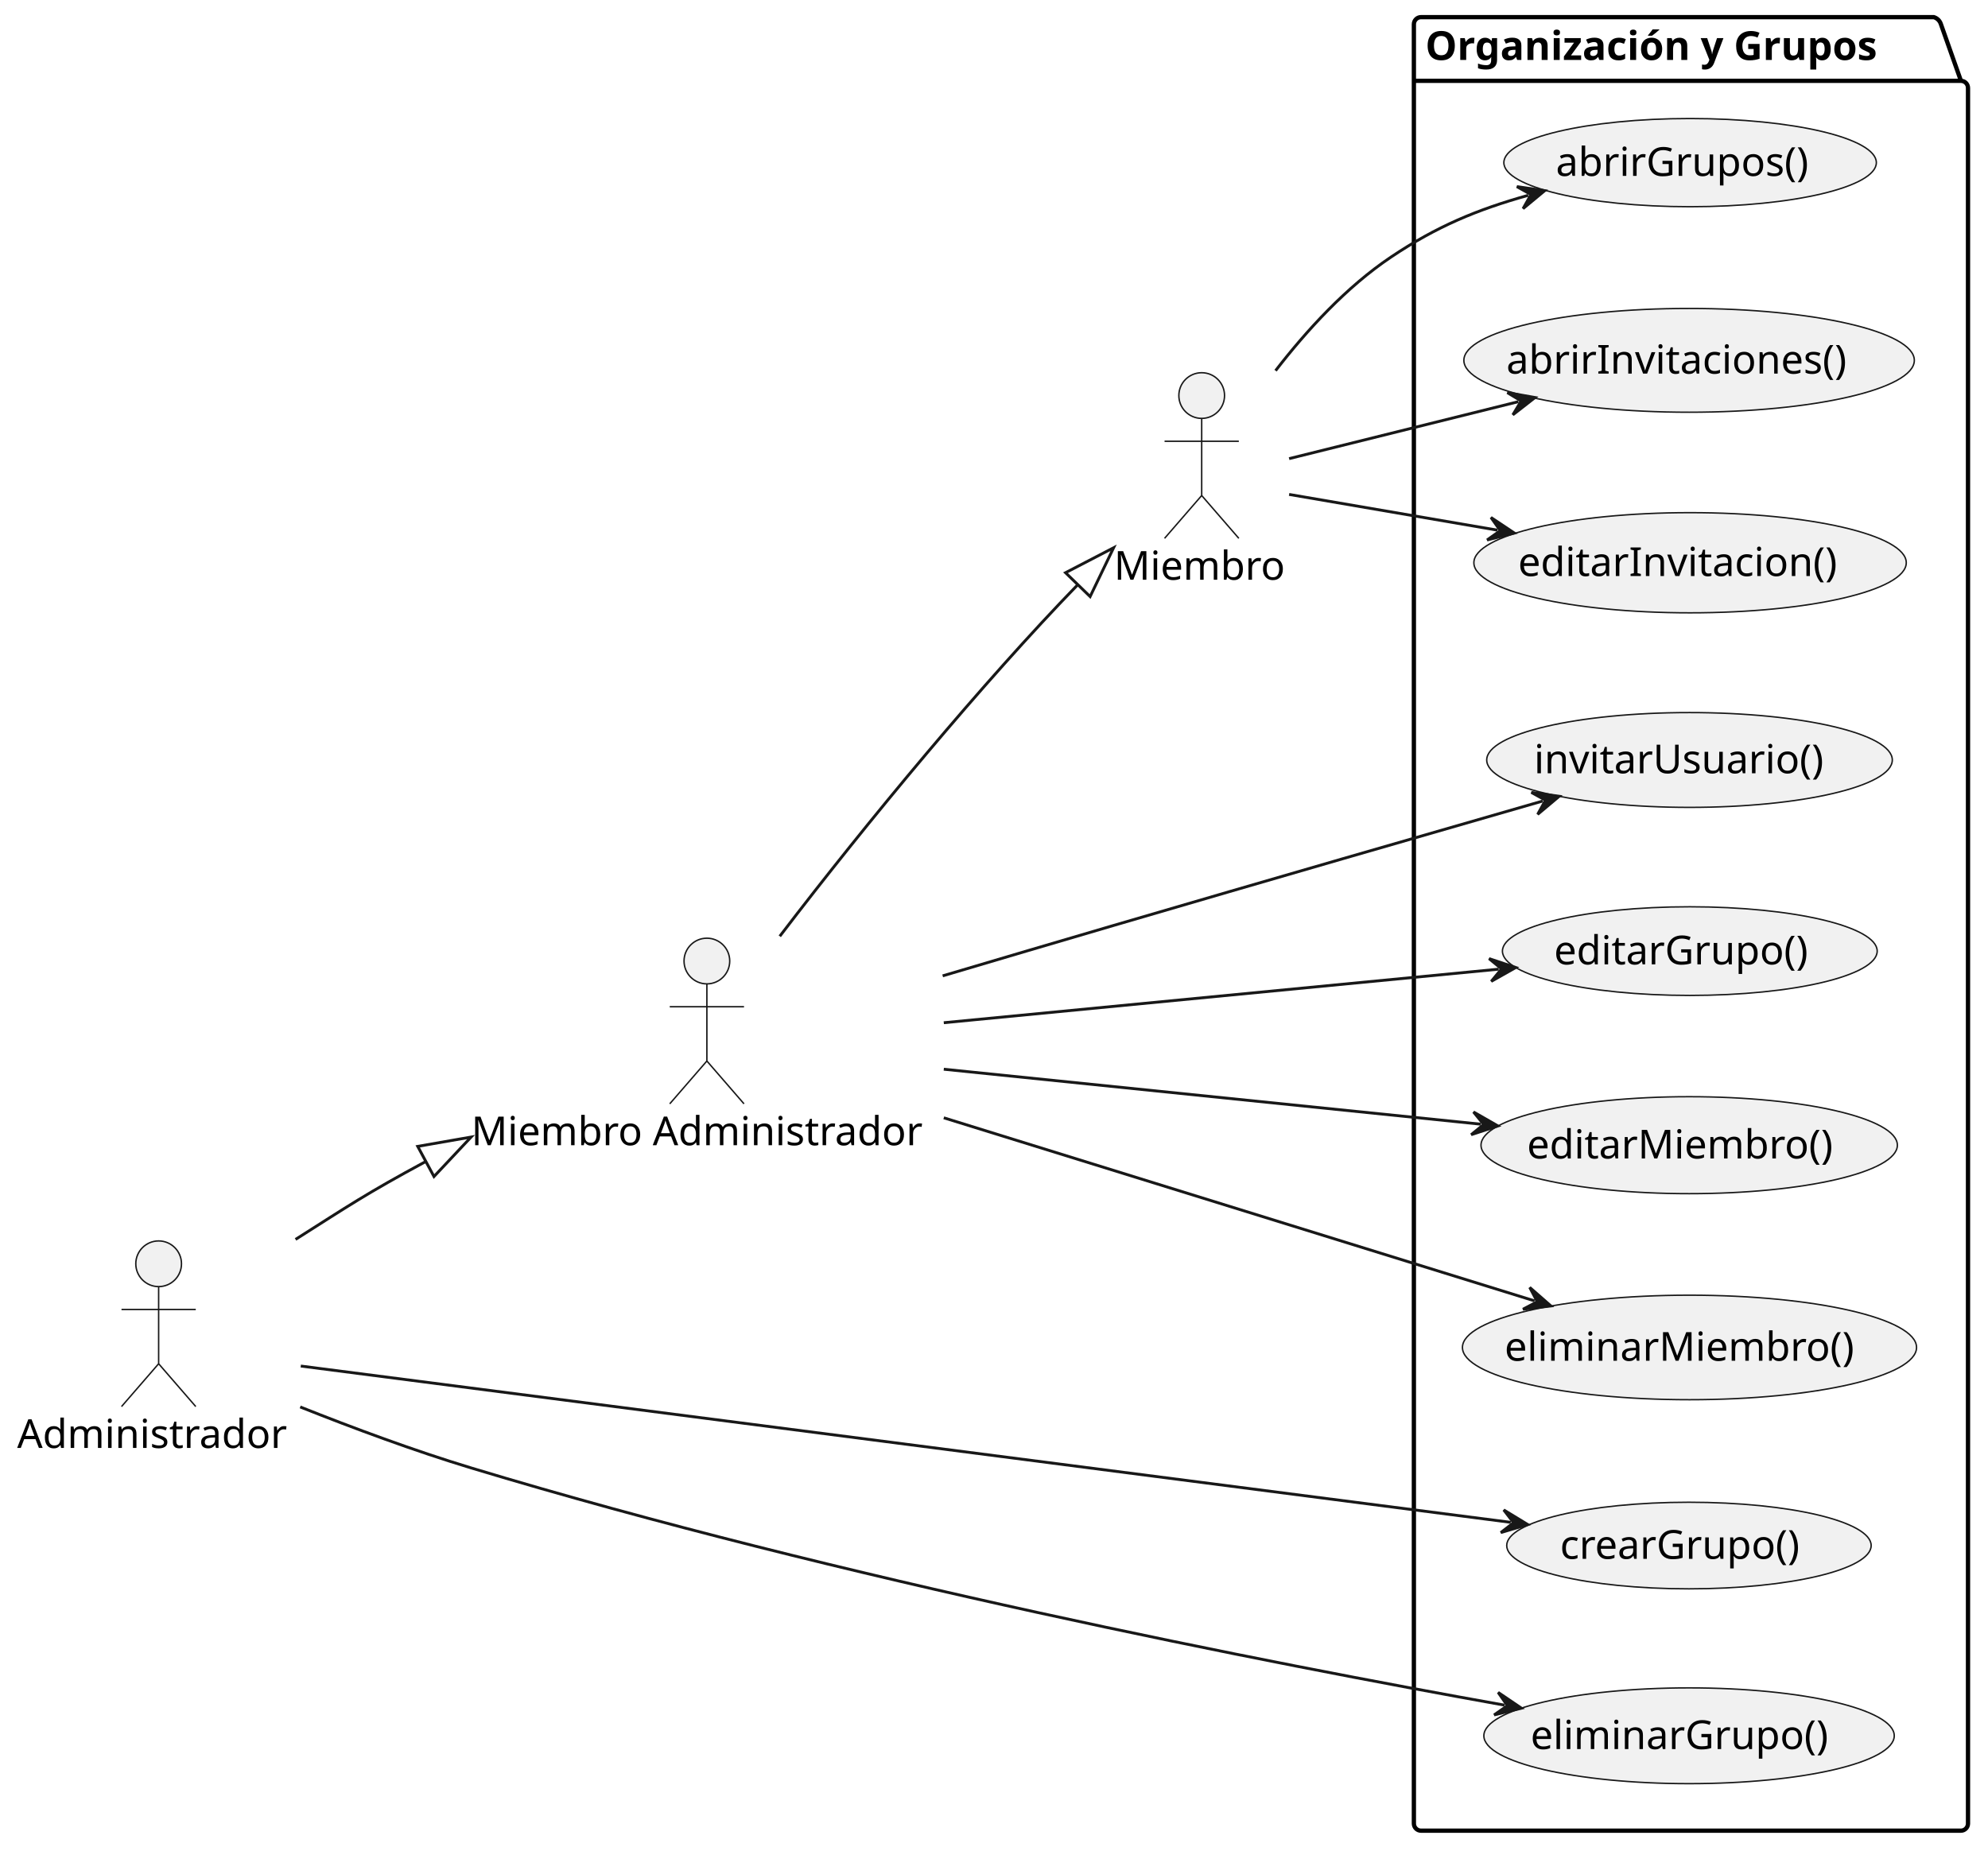
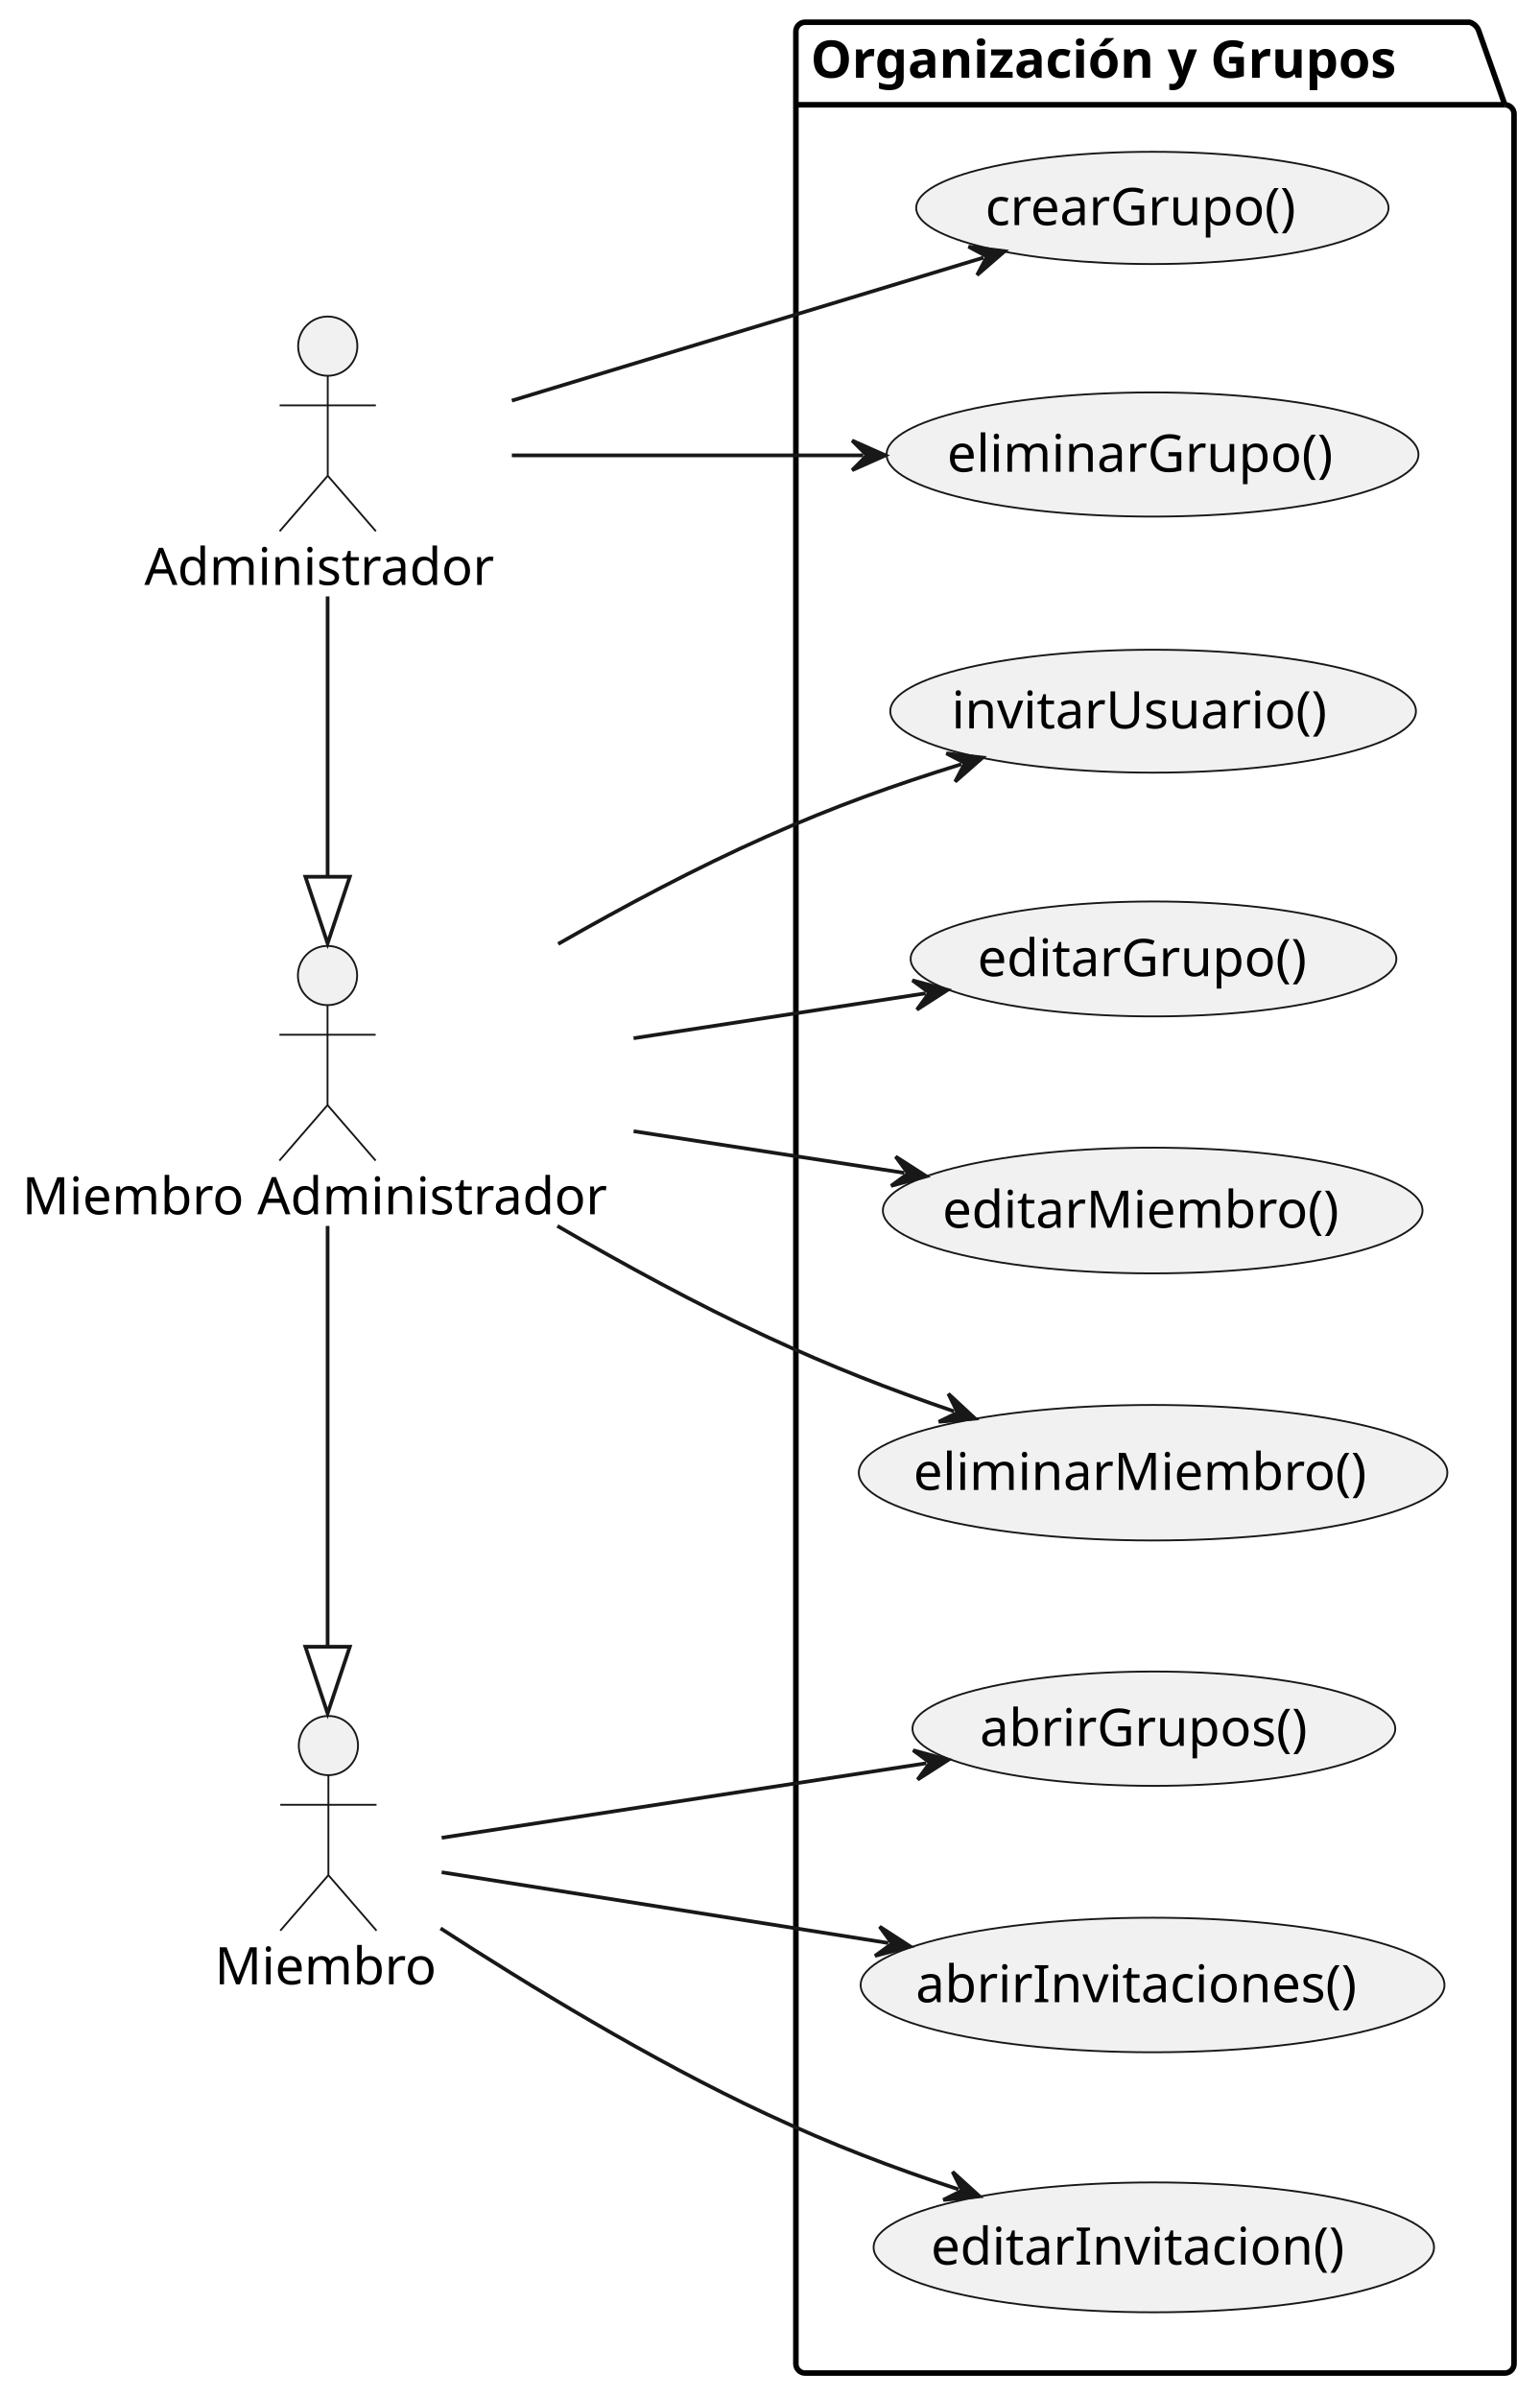
- <svg xmlns="http://www.w3.org/2000/svg" contentStyleType="text/css" data-diagram-type="DESCRIPTION" height="648px" preserveAspectRatio="none" style="width:696px;height:648px;background:#FFFFFF;" version="1.1" viewBox="0 0 696 648" width="696px" zoomAndPan="magnify">
+ <svg xmlns="http://www.w3.org/2000/svg" contentStyleType="text/css" data-diagram-type="DESCRIPTION" height="648px" preserveAspectRatio="none" style="width:416px;height:648px;background:#FFFFFF;" version="1.1" viewBox="0 0 416 648" width="416px" zoomAndPan="magnify">
  <defs />
  <g>
-     <g class="cluster" data-entity="Organizaci.n y Grupos" data-source-line="13" data-uid="ent0009" id="cluster_Organizaci.n y Grupos">
-       <path d="M497.5,6 L677.027,6 A3.75,3.75 0 0 1 679.527,8.5 L686.527,28.297 L686.5,28.297 A2.5,2.5 0 0 1 689,30.797 L689,638.5 A2.5,2.5 0 0 1 686.5,641 L497.5,641 A2.5,2.5 0 0 1 495,638.5 L495,8.5 A2.5,2.5 0 0 1 497.5,6" fill="none" style="stroke:#000000;stroke-width:1.5;" />
-       <line style="stroke:#000000;stroke-width:1.5;" x1="495" x2="686.527" y1="28.297" y2="28.297" />
-       <text fill="#000000" font-family="sans-serif" font-size="14" font-weight="bold" lengthAdjust="spacing" textLength="178.527" x="499" y="20.995">Organización y Grupos</text>
+     <g class="cluster" data-entity="Organizaci.n y Grupos" data-source-line="10" data-uid="ent0007" id="cluster_Organizaci.n y Grupos">
+       <path d="M217.5,6 L397.027,6 A3.75,3.75 0 0 1 399.527,8.5 L406.527,28.297 L406.5,28.297 A2.5,2.5 0 0 1 409,30.797 L409,638.5 A2.5,2.5 0 0 1 406.5,641 L217.5,641 A2.5,2.5 0 0 1 215,638.5 L215,8.5 A2.5,2.5 0 0 1 217.5,6" fill="none" style="stroke:#000000;stroke-width:1.5;" />
+       <line style="stroke:#000000;stroke-width:1.5;" x1="215" x2="406.527" y1="28.297" y2="28.297" />
+       <text fill="#000000" font-family="sans-serif" font-size="14" font-weight="bold" lengthAdjust="spacing" textLength="178.527" x="219" y="20.995">Organización y Grupos</text>
    </g>
-     <g class="entity" data-entity="UC_G1" data-source-line="14" data-uid="ent0010" id="entity_UC_G1">
-       <ellipse cx="591.298" cy="541.16" fill="#F1F1F1" rx="63.798" ry="15.16" style="stroke:#181818;stroke-width:0.5;" />
-       <text fill="#000000" font-family="sans-serif" font-size="14" lengthAdjust="spacing" textLength="90.255" x="546.171" y="545.808">crearGrupo()</text>
+     <g class="entity" data-entity="UC_G1" data-source-line="11" data-uid="ent0008" id="entity_UC_G1">
+       <ellipse cx="311.298" cy="56.16" fill="#F1F1F1" rx="63.798" ry="15.16" style="stroke:#181818;stroke-width:0.5;" />
+       <text fill="#000000" font-family="sans-serif" font-size="14" lengthAdjust="spacing" textLength="90.255" x="266.171" y="60.808">crearGrupo()</text>
    </g>
-     <g class="entity" data-entity="UC_G4" data-source-line="15" data-uid="ent0011" id="entity_UC_G4">
-       <ellipse cx="591.341" cy="607.768" fill="#F1F1F1" rx="71.841" ry="16.768" style="stroke:#181818;stroke-width:0.5;" />
-       <text fill="#000000" font-family="sans-serif" font-size="14" lengthAdjust="spacing" textLength="110.981" x="535.851" y="612.417">eliminarGrupo()</text>
+     <g class="entity" data-entity="UC_G4" data-source-line="12" data-uid="ent0009" id="entity_UC_G4">
+       <ellipse cx="311.341" cy="122.768" fill="#F1F1F1" rx="71.841" ry="16.768" style="stroke:#181818;stroke-width:0.5;" />
+       <text fill="#000000" font-family="sans-serif" font-size="14" lengthAdjust="spacing" textLength="110.981" x="255.851" y="127.417">eliminarGrupo()</text>
    </g>
-     <g class="entity" data-entity="UC_G2" data-source-line="16" data-uid="ent0012" id="entity_UC_G2">
-       <ellipse cx="591.501" cy="266.1" fill="#F1F1F1" rx="71.001" ry="16.6" style="stroke:#181818;stroke-width:0.5;" />
-       <text fill="#000000" font-family="sans-serif" font-size="14" lengthAdjust="spacing" textLength="108.89" x="537.056" y="270.749">invitarUsuario()</text>
+     <g class="entity" data-entity="UC_G2" data-source-line="13" data-uid="ent0010" id="entity_UC_G2">
+       <ellipse cx="311.501" cy="192.1" fill="#F1F1F1" rx="71.001" ry="16.6" style="stroke:#181818;stroke-width:0.5;" />
+       <text fill="#000000" font-family="sans-serif" font-size="14" lengthAdjust="spacing" textLength="108.89" x="257.056" y="196.749">invitarUsuario()</text>
    </g>
-     <g class="entity" data-entity="UC_G3" data-source-line="17" data-uid="ent0013" id="entity_UC_G3">
-       <ellipse cx="591.605" cy="333.021" fill="#F1F1F1" rx="65.605" ry="15.521" style="stroke:#181818;stroke-width:0.5;" />
-       <text fill="#000000" font-family="sans-serif" font-size="14" lengthAdjust="spacing" textLength="95.067" x="544.071" y="337.669">editarGrupo()</text>
+     <g class="entity" data-entity="UC_G3" data-source-line="14" data-uid="ent0011" id="entity_UC_G3">
+       <ellipse cx="311.605" cy="259.021" fill="#F1F1F1" rx="65.605" ry="15.521" style="stroke:#181818;stroke-width:0.5;" />
+       <text fill="#000000" font-family="sans-serif" font-size="14" lengthAdjust="spacing" textLength="95.067" x="264.071" y="263.669">editarGrupo()</text>
    </g>
-     <g class="entity" data-entity="UC_G5" data-source-line="18" data-uid="ent0014" id="entity_UC_G5">
-       <ellipse cx="591.387" cy="400.977" fill="#F1F1F1" rx="72.887" ry="16.977" style="stroke:#181818;stroke-width:0.5;" />
-       <text fill="#000000" font-family="sans-serif" font-size="14" lengthAdjust="spacing" textLength="113.565" x="534.604" y="405.626">editarMiembro()</text>
+     <g class="entity" data-entity="UC_G5" data-source-line="15" data-uid="ent0012" id="entity_UC_G5">
+       <ellipse cx="311.387" cy="326.977" fill="#F1F1F1" rx="72.887" ry="16.977" style="stroke:#181818;stroke-width:0.5;" />
+       <text fill="#000000" font-family="sans-serif" font-size="14" lengthAdjust="spacing" textLength="113.565" x="254.604" y="331.626">editarMiembro()</text>
    </g>
-     <g class="entity" data-entity="UC_G6" data-source-line="19" data-uid="ent0015" id="entity_UC_G6">
-       <ellipse cx="591.493" cy="471.799" fill="#F1F1F1" rx="79.493" ry="18.299" style="stroke:#181818;stroke-width:0.5;" />
-       <text fill="#000000" font-family="sans-serif" font-size="14" lengthAdjust="spacing" textLength="129.48" x="526.753" y="476.447">eliminarMiembro()</text>
+     <g class="entity" data-entity="UC_G6" data-source-line="16" data-uid="ent0013" id="entity_UC_G6">
+       <ellipse cx="311.493" cy="397.799" fill="#F1F1F1" rx="79.493" ry="18.299" style="stroke:#181818;stroke-width:0.5;" />
+       <text fill="#000000" font-family="sans-serif" font-size="14" lengthAdjust="spacing" textLength="129.48" x="246.753" y="402.447">eliminarMiembro()</text>
    </g>
-     <g class="entity" data-entity="UC_G7" data-source-line="20" data-uid="ent0016" id="entity_UC_G7">
-       <ellipse cx="591.706" cy="56.941" fill="#F1F1F1" rx="65.206" ry="15.441" style="stroke:#181818;stroke-width:0.5;" />
-       <text fill="#000000" font-family="sans-serif" font-size="14" lengthAdjust="spacing" textLength="94.015" x="544.699" y="61.59">abrirGrupos()</text>
+     <g class="entity" data-entity="UC_G7" data-source-line="17" data-uid="ent0014" id="entity_UC_G7">
+       <ellipse cx="311.706" cy="466.941" fill="#F1F1F1" rx="65.206" ry="15.441" style="stroke:#181818;stroke-width:0.5;" />
+       <text fill="#000000" font-family="sans-serif" font-size="14" lengthAdjust="spacing" textLength="94.015" x="264.699" y="471.59">abrirGrupos()</text>
    </g>
-     <g class="entity" data-entity="UC_G8" data-source-line="21" data-uid="ent0017" id="entity_UC_G8">
-       <ellipse cx="591.355" cy="126.171" fill="#F1F1F1" rx="78.855" ry="18.171" style="stroke:#181818;stroke-width:0.5;" />
-       <text fill="#000000" font-family="sans-serif" font-size="14" lengthAdjust="spacing" textLength="127.969" x="527.37" y="130.819">abrirInvitaciones()</text>
+     <g class="entity" data-entity="UC_G8" data-source-line="18" data-uid="ent0015" id="entity_UC_G8">
+       <ellipse cx="311.355" cy="536.171" fill="#F1F1F1" rx="78.855" ry="18.171" style="stroke:#181818;stroke-width:0.5;" />
+       <text fill="#000000" font-family="sans-serif" font-size="14" lengthAdjust="spacing" textLength="127.969" x="247.37" y="540.819">abrirInvitaciones()</text>
    </g>
-     <g class="entity" data-entity="UC_G9" data-source-line="22" data-uid="ent0018" id="entity_UC_G9">
-       <ellipse cx="591.694" cy="197.039" fill="#F1F1F1" rx="75.694" ry="17.539" style="stroke:#181818;stroke-width:0.5;" />
-       <text fill="#000000" font-family="sans-serif" font-size="14" lengthAdjust="spacing" textLength="120.408" x="531.49" y="201.687">editarInvitacion()</text>
+     <g class="entity" data-entity="UC_G9" data-source-line="19" data-uid="ent0016" id="entity_UC_G9">
+       <ellipse cx="311.694" cy="607.039" fill="#F1F1F1" rx="75.694" ry="17.539" style="stroke:#181818;stroke-width:0.5;" />
+       <text fill="#000000" font-family="sans-serif" font-size="14" lengthAdjust="spacing" textLength="120.408" x="251.49" y="611.687">editarInvitacion()</text>
    </g>
    <g class="entity" data-entity="Admin" data-source-line="3" data-uid="ent0002" id="entity_Admin">
-       <ellipse cx="55.54" cy="442.5" fill="#F1F1F1" rx="8" ry="8" style="stroke:#181818;stroke-width:0.5;" />
-       <path d="M55.54,450.5 L55.54,477.5 M42.54,458.5 L68.54,458.5 M55.54,477.5 L42.54,492.5 M55.54,477.5 L68.54,492.5" fill="none" style="stroke:#181818;stroke-width:0.5;" />
-       <text fill="#000000" font-family="sans-serif" font-size="14" lengthAdjust="spacing" textLength="99.08" x="6" y="506.995">Administrador</text>
+       <ellipse cx="88.54" cy="93.5" fill="#F1F1F1" rx="8" ry="8" style="stroke:#181818;stroke-width:0.5;" />
+       <path d="M88.54,101.5 L88.54,128.5 M75.54,109.5 L101.54,109.5 M88.54,128.5 L75.54,143.5 M88.54,128.5 L101.54,143.5" fill="none" style="stroke:#181818;stroke-width:0.5;" />
+       <text fill="#000000" font-family="sans-serif" font-size="14" lengthAdjust="spacing" textLength="99.08" x="39" y="157.995">Administrador</text>
    </g>
    <g class="entity" data-entity="MiemAdmin" data-source-line="4" data-uid="ent0003" id="entity_MiemAdmin">
-       <ellipse cx="247.479" cy="336.5" fill="#F1F1F1" rx="8" ry="8" style="stroke:#181818;stroke-width:0.5;" />
-       <path d="M247.479,344.5 L247.479,371.5 M234.479,352.5 L260.479,352.5 M247.479,371.5 L234.479,386.5 M247.479,371.5 L260.479,386.5" fill="none" style="stroke:#181818;stroke-width:0.5;" />
-       <text fill="#000000" font-family="sans-serif" font-size="14" lengthAdjust="spacing" textLength="164.958" x="165" y="400.995">Miembro Administrador</text>
+       <ellipse cx="88.479" cy="263.5" fill="#F1F1F1" rx="8" ry="8" style="stroke:#181818;stroke-width:0.5;" />
+       <path d="M88.479,271.5 L88.479,298.5 M75.479,279.5 L101.479,279.5 M88.479,298.5 L75.479,313.5 M88.479,298.5 L101.479,313.5" fill="none" style="stroke:#181818;stroke-width:0.5;" />
+       <text fill="#000000" font-family="sans-serif" font-size="14" lengthAdjust="spacing" textLength="164.958" x="6" y="327.995">Miembro Administrador</text>
    </g>
    <g class="entity" data-entity="Miem" data-source-line="5" data-uid="ent0004" id="entity_Miem">
-       <ellipse cx="420.714" cy="138.5" fill="#F1F1F1" rx="8" ry="8" style="stroke:#181818;stroke-width:0.5;" />
-       <path d="M420.714,146.5 L420.714,173.5 M407.714,154.5 L433.714,154.5 M420.714,173.5 L407.714,188.5 M420.714,173.5 L433.714,188.5" fill="none" style="stroke:#181818;stroke-width:0.5;" />
-       <text fill="#000000" font-family="sans-serif" font-size="14" lengthAdjust="spacing" textLength="61.428" x="390" y="202.995">Miembro</text>
+       <ellipse cx="88.714" cy="471.5" fill="#F1F1F1" rx="8" ry="8" style="stroke:#181818;stroke-width:0.5;" />
+       <path d="M88.714,479.5 L88.714,506.5 M75.714,487.5 L101.714,487.5 M88.714,506.5 L75.714,521.5 M88.714,506.5 L101.714,521.5" fill="none" style="stroke:#181818;stroke-width:0.5;" />
+       <text fill="#000000" font-family="sans-serif" font-size="14" lengthAdjust="spacing" textLength="61.428" x="58" y="535.995">Miembro</text>
    </g>
-     <g class="link" data-entity-1="Admin" data-entity-2="MiemAdmin" data-source-line="10" data-uid="lnk7" id="link_Admin_MiemAdmin">
-       <path d="M103.47,433.97 C122.04,422.19 128.089,418.007 149.089,406.677" fill="none" id="Admin-to-MiemAdmin" style="stroke:#181818;stroke-width:1;" />
-       <polygon fill="none" points="164.93,398.13,146.24,401.396,151.938,411.957,164.93,398.13" style="stroke:#181818;stroke-width:1;" />
+     <g class="link" data-entity-1="Admin" data-entity-2="MiemAdmin" data-source-line="7" data-uid="lnk5" id="link_Admin_MiemAdmin">
+       <path d="M88.5,161.1 C88.5,192.34 88.5,205.58 88.5,236.82" fill="none" id="Admin-to-MiemAdmin" style="stroke:#181818;stroke-width:1;" />
+       <polygon fill="none" points="88.5,254.82,94.5,236.82,82.5,236.82,88.5,254.82" style="stroke:#181818;stroke-width:1;" />
    </g>
-     <g class="link" data-entity-1="MiemAdmin" data-entity-2="Miem" data-source-line="11" data-uid="lnk8" id="link_MiemAdmin_Miem">
-       <path d="M273,327.83 C303.84,287.43 344.255,238.808 377.345,204.708" fill="none" id="MiemAdmin-to-Miem" style="stroke:#181818;stroke-width:1;" />
-       <polygon fill="none" points="389.88,191.79,373.039,200.529,381.651,208.886,389.88,191.79" style="stroke:#181818;stroke-width:1;" />
+     <g class="link" data-entity-1="MiemAdmin" data-entity-2="Miem" data-source-line="8" data-uid="lnk6" id="link_MiemAdmin_Miem">
+       <path d="M88.5,331.14 C88.5,375.03 88.5,400.92 88.5,444.81" fill="none" id="MiemAdmin-to-Miem" style="stroke:#181818;stroke-width:1;" />
+       <polygon fill="none" points="88.5,462.81,94.5,444.81,82.5,444.81,88.5,462.81" style="stroke:#181818;stroke-width:1;" />
    </g>
-     <g class="link" data-entity-1="Admin" data-entity-2="UC_G1" data-source-line="25" data-uid="lnk19" id="link_Admin_UC_G1">
-       <path d="M105.3,478.31 C204.69,491.15 424.039,519.491 528.919,533.041" fill="none" id="Admin-to-UC_G1" style="stroke:#181818;stroke-width:1;" />
-       <polygon fill="#181818" points="534.87,533.81,526.457,528.69,529.911,533.169,525.432,536.624,534.87,533.81" style="stroke:#181818;stroke-width:1;" />
+     <g class="link" data-entity-1="Admin" data-entity-2="UC_G1" data-source-line="22" data-uid="lnk17" id="link_Admin_UC_G1">
+       <path d="M138.27,108.21 C178.31,96.07 228.538,80.851 265.668,69.591" fill="none" id="Admin-to-UC_G1" style="stroke:#181818;stroke-width:1;" />
+       <polygon fill="#181818" points="271.41,67.85,261.637,66.634,266.625,69.301,263.958,74.29,271.41,67.85" style="stroke:#181818;stroke-width:1;" />
    </g>
-     <g class="link" data-entity-1="Admin" data-entity-2="UC_G4" data-source-line="26" data-uid="lnk20" id="link_Admin_UC_G4">
-       <path d="M105.1,492.63 C123.63,500.01 145.08,507.98 165,514 C294.27,553.05 444.234,582.294 526.754,597.054" fill="none" id="Admin-to-UC_G4" style="stroke:#181818;stroke-width:1;" />
-       <polygon fill="#181818" points="532.66,598.11,524.505,592.588,527.738,597.23,523.096,600.463,532.66,598.11" style="stroke:#181818;stroke-width:1;" />
+     <g class="link" data-entity-1="Admin" data-entity-2="UC_G4" data-source-line="23" data-uid="lnk18" id="link_Admin_UC_G4">
+       <path d="M138.27,123 C167.89,123 200.22,123 233.2,123" fill="none" id="Admin-to-UC_G4" style="stroke:#181818;stroke-width:1;" />
+       <polygon fill="#181818" points="239.2,123,230.2,119,234.2,123,230.2,127,239.2,123" style="stroke:#181818;stroke-width:1;" />
    </g>
-     <g class="link" data-entity-1="MiemAdmin" data-entity-2="UC_G2" data-source-line="28" data-uid="lnk21" id="link_MiemAdmin_UC_G2">
-       <path d="M330.03,341.69 C349.66,335.87 370.57,329.69 390,324 C443.55,308.31 499.464,292.17 540.114,280.47" fill="none" id="MiemAdmin-to-UC_G2" style="stroke:#181818;stroke-width:1;" />
-       <polygon fill="#181818" points="545.88,278.81,536.125,277.455,541.075,280.193,538.337,285.143,545.88,278.81" style="stroke:#181818;stroke-width:1;" />
+     <g class="link" data-entity-1="MiemAdmin" data-entity-2="UC_G2" data-source-line="25" data-uid="lnk19" id="link_MiemAdmin_UC_G2">
+       <path d="M150.79,254.97 C168.55,244.8 188.22,234.34 207,226 C225.67,217.71 241.28,212.151 259.711,206.421" fill="none" id="MiemAdmin-to-UC_G2" style="stroke:#181818;stroke-width:1;" />
+       <polygon fill="#181818" points="265.44,204.64,255.658,203.492,260.665,206.124,258.033,211.132,265.44,204.64" style="stroke:#181818;stroke-width:1;" />
    </g>
-     <g class="link" data-entity-1="MiemAdmin" data-entity-2="UC_G3" data-source-line="29" data-uid="lnk22" id="link_MiemAdmin_UC_G3">
-       <path d="M330.42,358.1 C392.07,352.15 469.188,344.707 524.698,339.347" fill="none" id="MiemAdmin-to-UC_G3" style="stroke:#181818;stroke-width:1;" />
-       <polygon fill="#181818" points="530.67,338.77,521.327,335.654,525.693,339.251,522.096,343.616,530.67,338.77" style="stroke:#181818;stroke-width:1;" />
+     <g class="link" data-entity-1="MiemAdmin" data-entity-2="UC_G3" data-source-line="26" data-uid="lnk20" id="link_MiemAdmin_UC_G3">
+       <path d="M171.16,280.44 C199.44,276.09 224.5,272.232 250.06,268.302" fill="none" id="MiemAdmin-to-UC_G3" style="stroke:#181818;stroke-width:1;" />
+       <polygon fill="#181818" points="255.99,267.39,246.487,264.804,251.048,268.15,247.702,272.711,255.99,267.39" style="stroke:#181818;stroke-width:1;" />
    </g>
-     <g class="link" data-entity-1="MiemAdmin" data-entity-2="UC_G5" data-source-line="30" data-uid="lnk23" id="link_MiemAdmin_UC_G5">
-       <path d="M330.42,374.38 C389.8,380.46 463.101,387.959 518.451,393.629" fill="none" id="MiemAdmin-to-UC_G5" style="stroke:#181818;stroke-width:1;" />
-       <polygon fill="#181818" points="524.42,394.24,515.875,389.344,519.446,393.731,515.059,397.302,524.42,394.24" style="stroke:#181818;stroke-width:1;" />
+     <g class="link" data-entity-1="MiemAdmin" data-entity-2="UC_G5" data-source-line="27" data-uid="lnk21" id="link_MiemAdmin_UC_G5">
+       <path d="M171.16,305.56 C197.35,309.59 219.94,313.067 244.31,316.817" fill="none" id="MiemAdmin-to-UC_G5" style="stroke:#181818;stroke-width:1;" />
+       <polygon fill="#181818" points="250.24,317.73,241.953,312.408,245.298,316.97,240.736,320.315,250.24,317.73" style="stroke:#181818;stroke-width:1;" />
    </g>
-     <g class="link" data-entity-1="MiemAdmin" data-entity-2="UC_G6" data-source-line="31" data-uid="lnk24" id="link_MiemAdmin_UC_G6">
-       <path d="M330.42,391.39 C396.82,411.97 482.339,438.473 537.239,455.493" fill="none" id="MiemAdmin-to-UC_G6" style="stroke:#181818;stroke-width:1;" />
-       <polygon fill="#181818" points="542.97,457.27,535.558,450.784,538.194,455.789,533.189,458.426,542.97,457.27" style="stroke:#181818;stroke-width:1;" />
+     <g class="link" data-entity-1="MiemAdmin" data-entity-2="UC_G6" data-source-line="28" data-uid="lnk22" id="link_MiemAdmin_UC_G6">
+       <path d="M150.58,331.15 C168.42,341.52 188.18,352.28 207,361 C225.01,369.34 239.785,375.072 257.735,381.232" fill="none" id="MiemAdmin-to-UC_G6" style="stroke:#181818;stroke-width:1;" />
+       <polygon fill="#181818" points="263.41,383.18,256.196,376.475,258.681,381.557,253.599,384.042,263.41,383.18" style="stroke:#181818;stroke-width:1;" />
    </g>
-     <g class="link" data-entity-1="Miem" data-entity-2="UC_G7" data-source-line="33" data-uid="lnk25" id="link_Miem_UC_G7">
-       <path d="M446.57,129.79 C457.52,115.6 471.43,100.44 487,90 C503.06,79.24 517.073,73.421 535.033,68.381" fill="none" id="Miem-to-UC_G7" style="stroke:#181818;stroke-width:1;" />
-       <polygon fill="#181818" points="540.81,66.76,531.064,65.34,535.996,68.111,533.226,73.043,540.81,66.76" style="stroke:#181818;stroke-width:1;" />
+     <g class="link" data-entity-1="Miem" data-entity-2="UC_G7" data-source-line="30" data-uid="lnk23" id="link_Miem_UC_G7">
+       <path d="M119.31,496.41 C154.3,491.03 207.1,482.913 250.25,476.272" fill="none" id="Miem-to-UC_G7" style="stroke:#181818;stroke-width:1;" />
+       <polygon fill="#181818" points="256.18,475.36,246.676,472.775,251.238,476.12,247.893,480.682,256.18,475.36" style="stroke:#181818;stroke-width:1;" />
    </g>
-     <g class="link" data-entity-1="Miem" data-entity-2="UC_G8" data-source-line="34" data-uid="lnk26" id="link_Miem_UC_G8">
-       <path d="M451.32,160.59 C475.11,154.68 503.197,147.697 531.597,140.637" fill="none" id="Miem-to-UC_G8" style="stroke:#181818;stroke-width:1;" />
-       <polygon fill="#181818" points="537.42,139.19,527.721,137.479,532.568,140.396,529.651,145.243,537.42,139.19" style="stroke:#181818;stroke-width:1;" />
+     <g class="link" data-entity-1="Miem" data-entity-2="UC_G8" data-source-line="31" data-uid="lnk24" id="link_Miem_UC_G8">
+       <path d="M119.31,505.72 C151.59,510.83 198.144,518.212 239.974,524.832" fill="none" id="Miem-to-UC_G8" style="stroke:#181818;stroke-width:1;" />
+       <polygon fill="#181818" points="245.9,525.77,237.636,520.412,240.962,524.988,236.385,528.314,245.9,525.77" style="stroke:#181818;stroke-width:1;" />
    </g>
-     <g class="link" data-entity-1="Miem" data-entity-2="UC_G9" data-source-line="35" data-uid="lnk27" id="link_Miem_UC_G9">
-       <path d="M451.32,173.12 C473.12,176.86 497.506,181.046 524.266,185.636" fill="none" id="Miem-to-UC_G9" style="stroke:#181818;stroke-width:1;" />
-       <polygon fill="#181818" points="530.18,186.65,521.986,181.186,525.252,185.805,520.633,189.071,530.18,186.65" style="stroke:#181818;stroke-width:1;" />
+     <g class="link" data-entity-1="Miem" data-entity-2="UC_G9" data-source-line="32" data-uid="lnk25" id="link_Miem_UC_G9">
+       <path d="M119.01,520.87 C142.24,535.93 175.79,556.46 207,571 C225.37,579.56 240.663,585.336 258.923,591.376" fill="none" id="Miem-to-UC_G9" style="stroke:#181818;stroke-width:1;" />
+       <polygon fill="#181818" points="264.62,593.26,257.332,586.636,259.873,591.69,254.819,594.231,264.62,593.26" style="stroke:#181818;stroke-width:1;" />
    </g>
  </g>
</svg>
